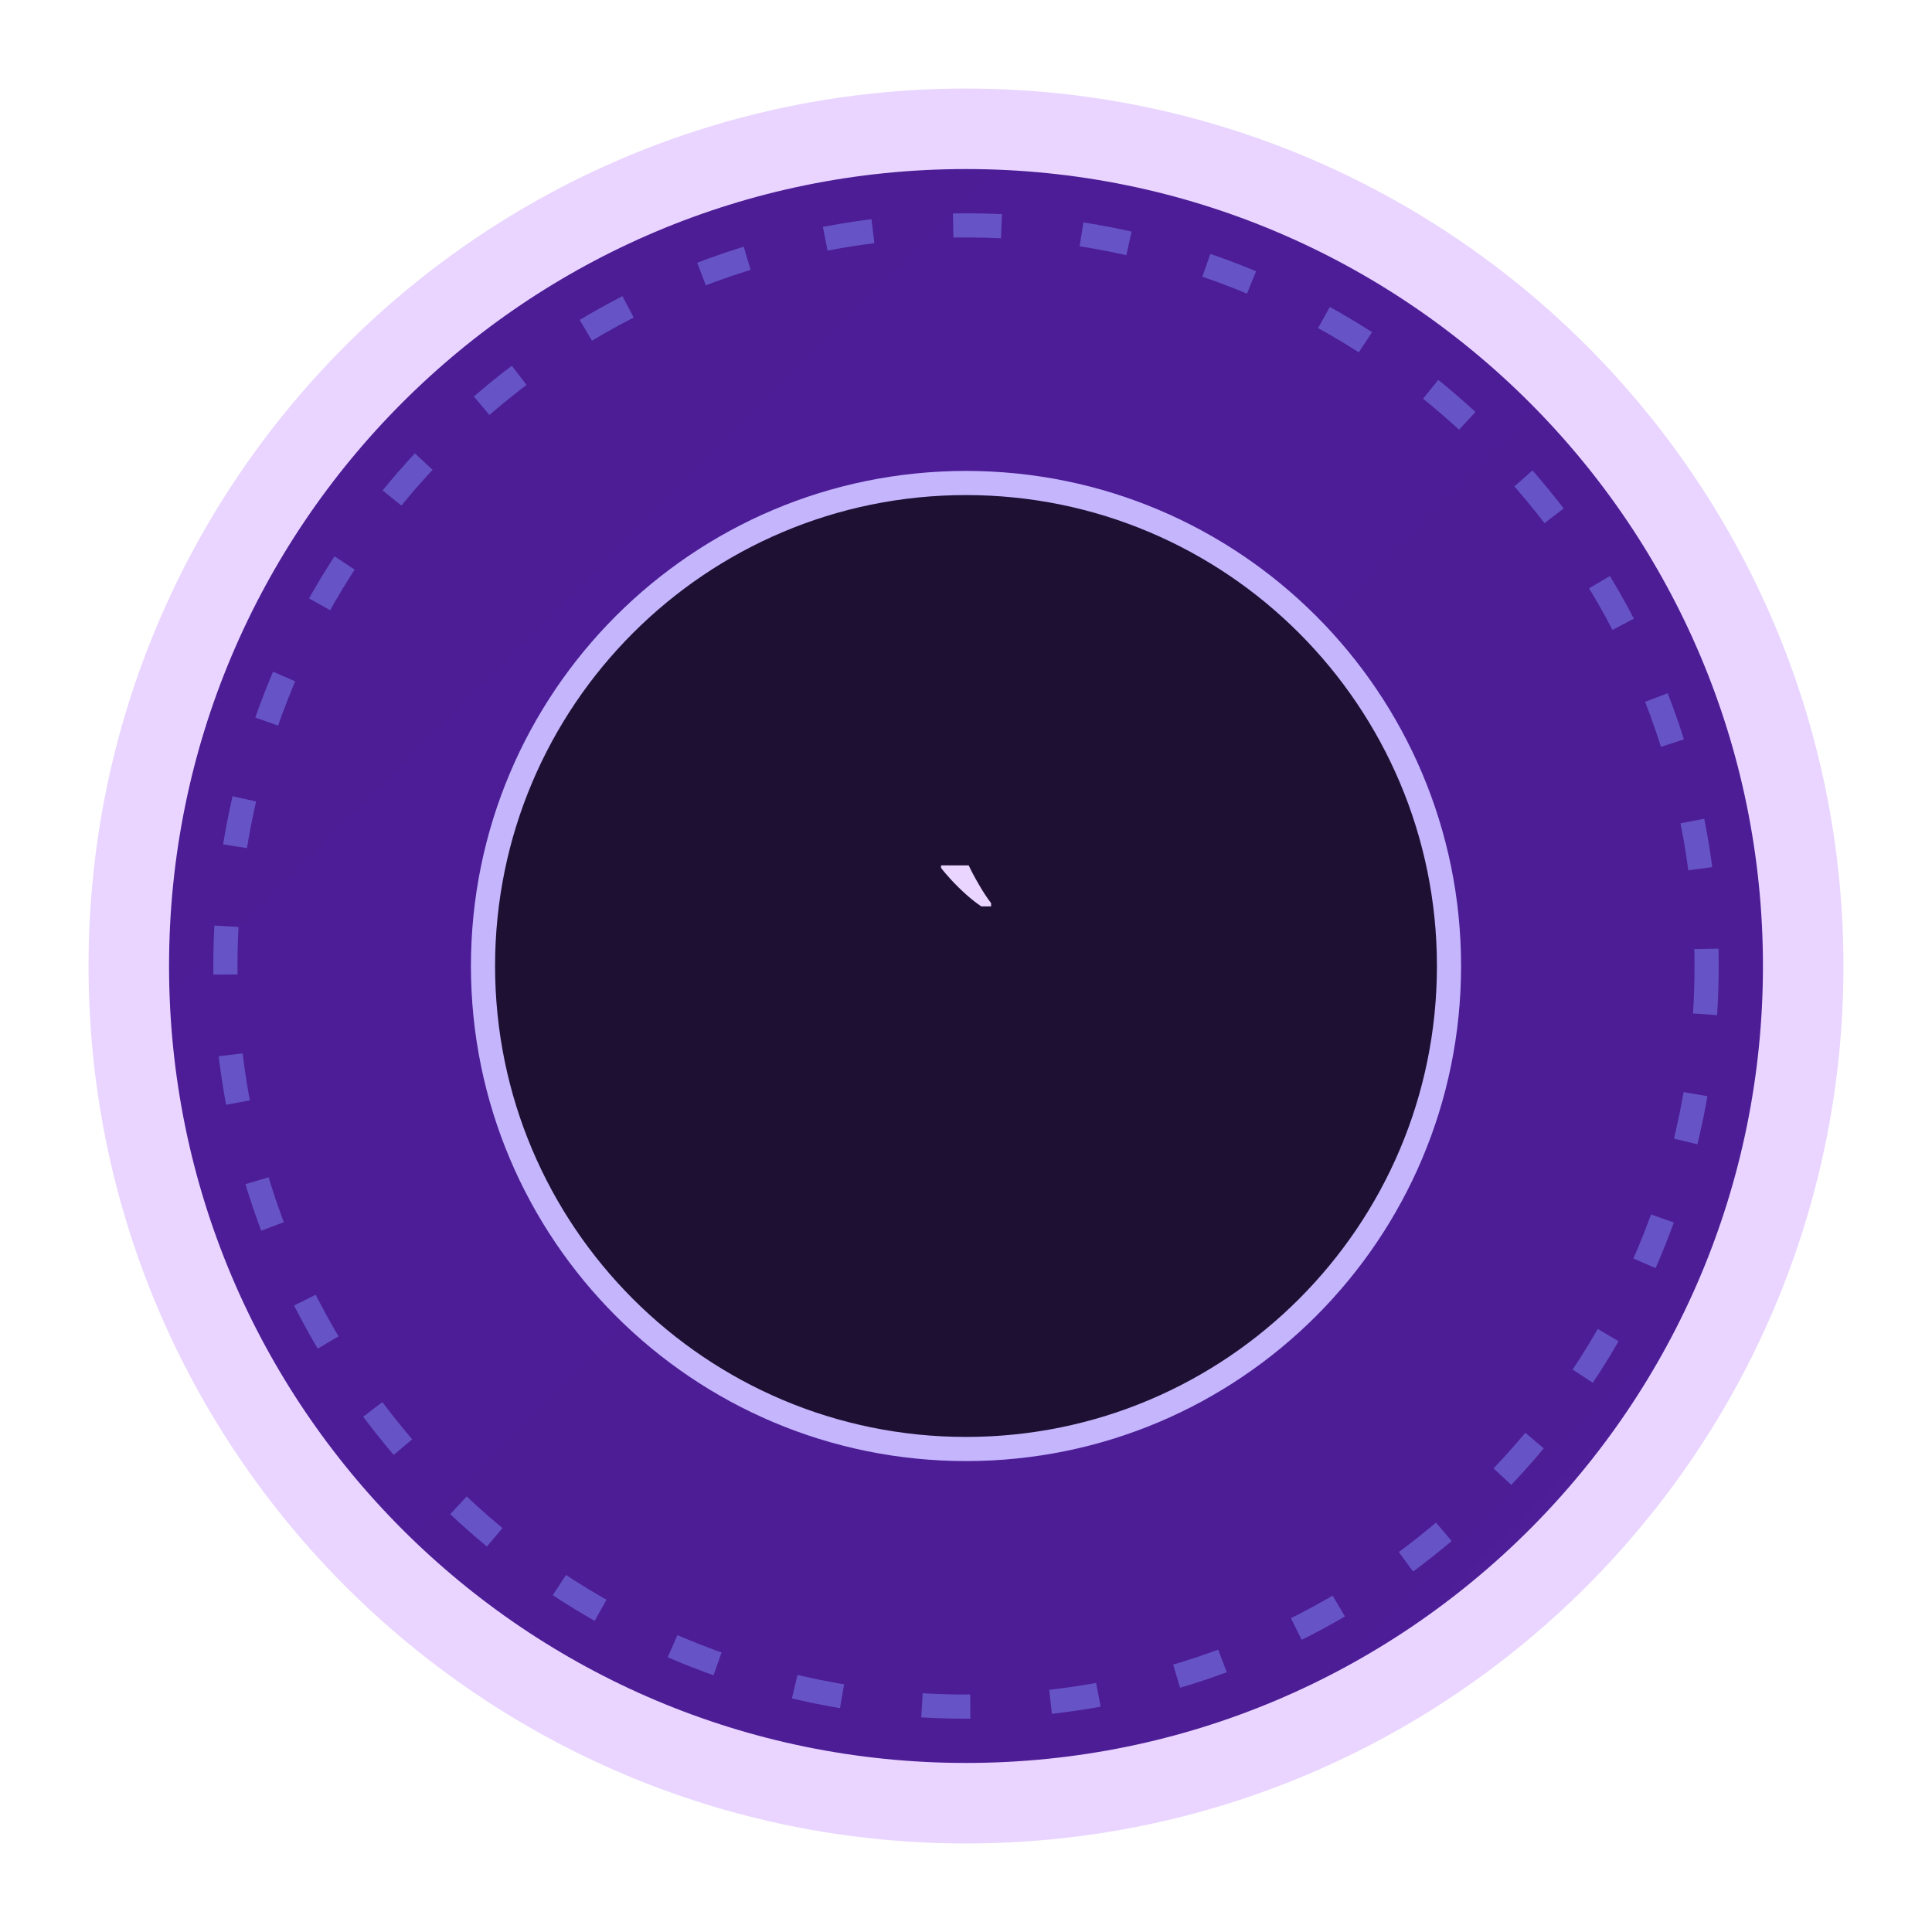
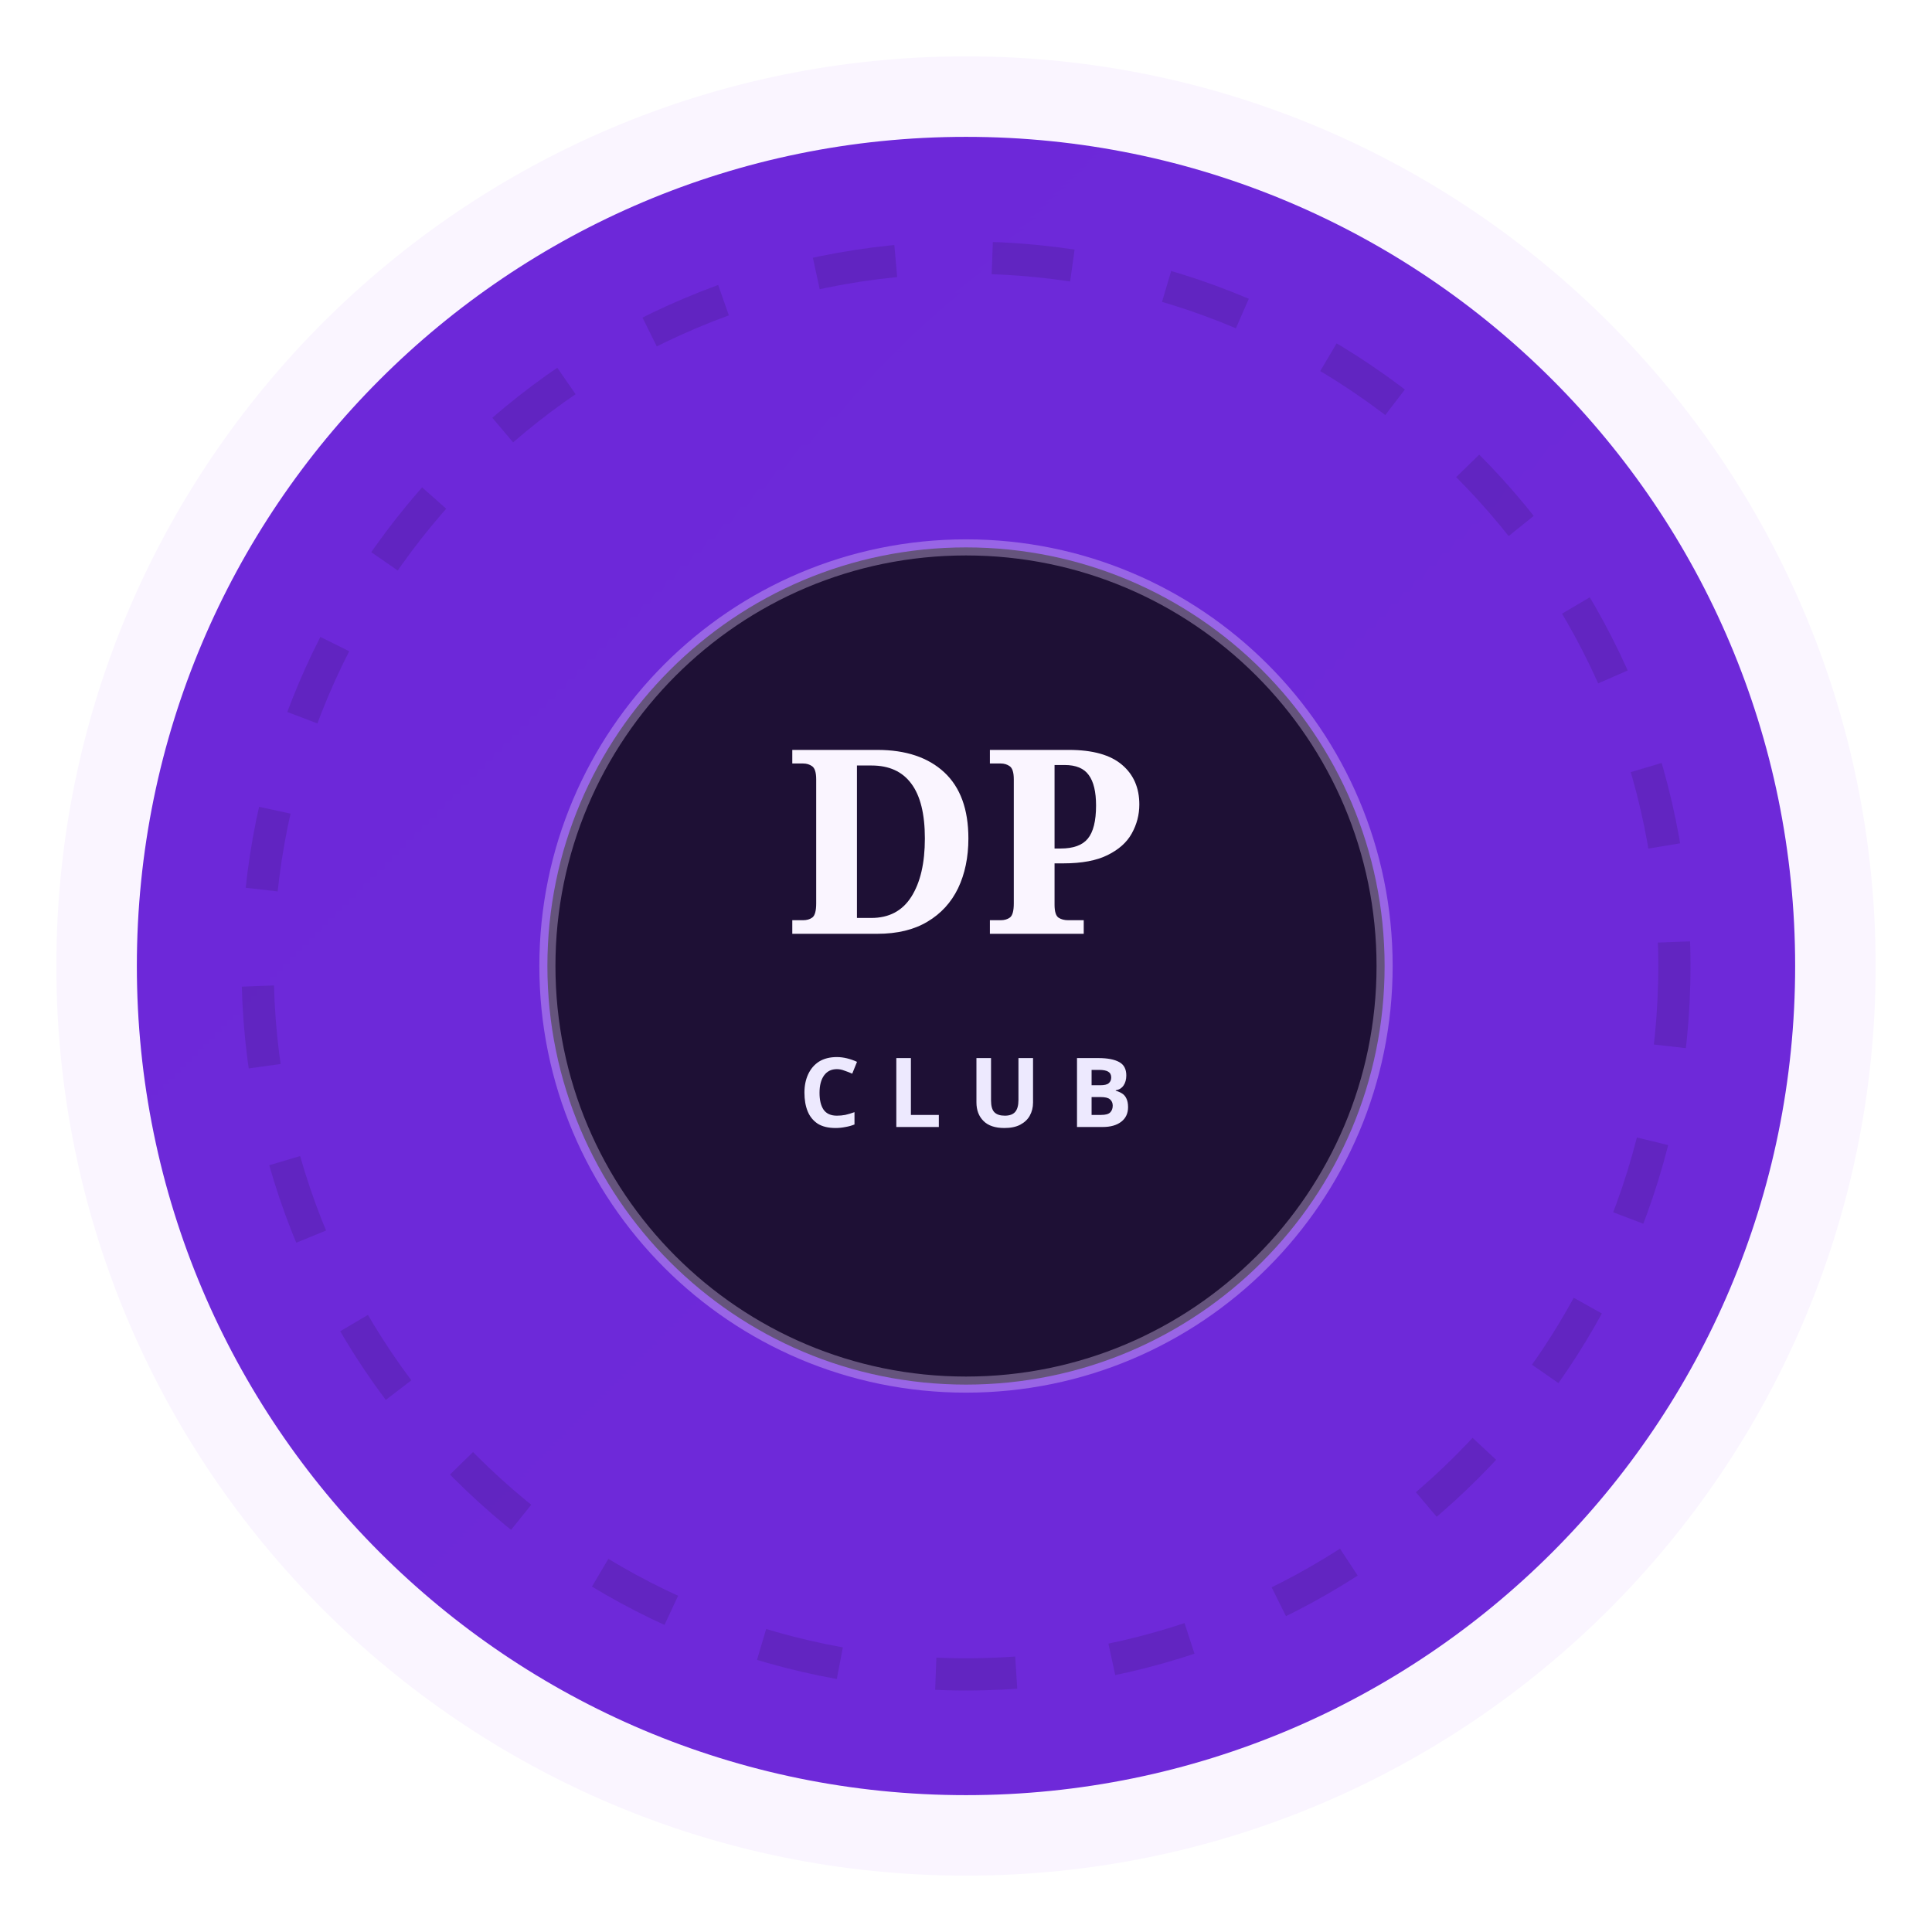
<svg xmlns="http://www.w3.org/2000/svg" viewBox="0 0 120 120" fill="none">
  <defs>
-     <linearGradient id="pBody" x1="0" y1="0" x2="120" y2="120">
-       <stop stop-color="#4c1d95" />
-       <stop offset="0.4" stop-color="#7c3aed" />
-       <stop offset="1" stop-color="#c4b5fd" />
+     <linearGradient id="body" x1="0" y1="0" x2="120" y2="120">
+       <stop stop-color="#6d28d9" />
+       <stop offset="0.5" stop-color="#a78bfa" />
+       <stop offset="1" stop-color="#ddd6fe" />
    </linearGradient>
  </defs>
-   <circle cx="60" cy="60" r="52" fill="url(#pBody)" stroke="#e9d5ff" stroke-width="5" />
-   <circle cx="60" cy="60" r="46" fill="none" stroke="#818cf8" stroke-opacity="0.5" stroke-width="1.5" stroke-dasharray="3 5" />
-   <circle cx="60" cy="60" r="30" fill="#1e1033" stroke="#c4b5fd" stroke-width="1.5" />
-   <text x="60" y="66" text-anchor="middle" fill="#e9d5ff" font-family="Georgia,serif" font-size="16">`</text>
+   <circle cx="60" cy="60" r="54" fill="url(#body)" stroke="#faf5ff" stroke-width="5" />
+   <circle cx="60" cy="60" r="44" fill="none" stroke="#4c1d95" stroke-opacity="0.35" stroke-width="2" stroke-dasharray="5 6" />
+   <circle cx="60" cy="60" r="26" fill="#1e1035" stroke="#e9d5ff" stroke-opacity="0.35" stroke-width="1" />
+   <text x="60" y="58" text-anchor="middle" fill="#faf5ff" font-family="Georgia,serif" font-size="16" font-weight="700">DP</text>
+   <text x="60" y="70" text-anchor="middle" fill="#ede9fe" font-family="system-ui,sans-serif" font-size="6" font-weight="700" letter-spacing="0.28em">CLUB</text>
</svg>
